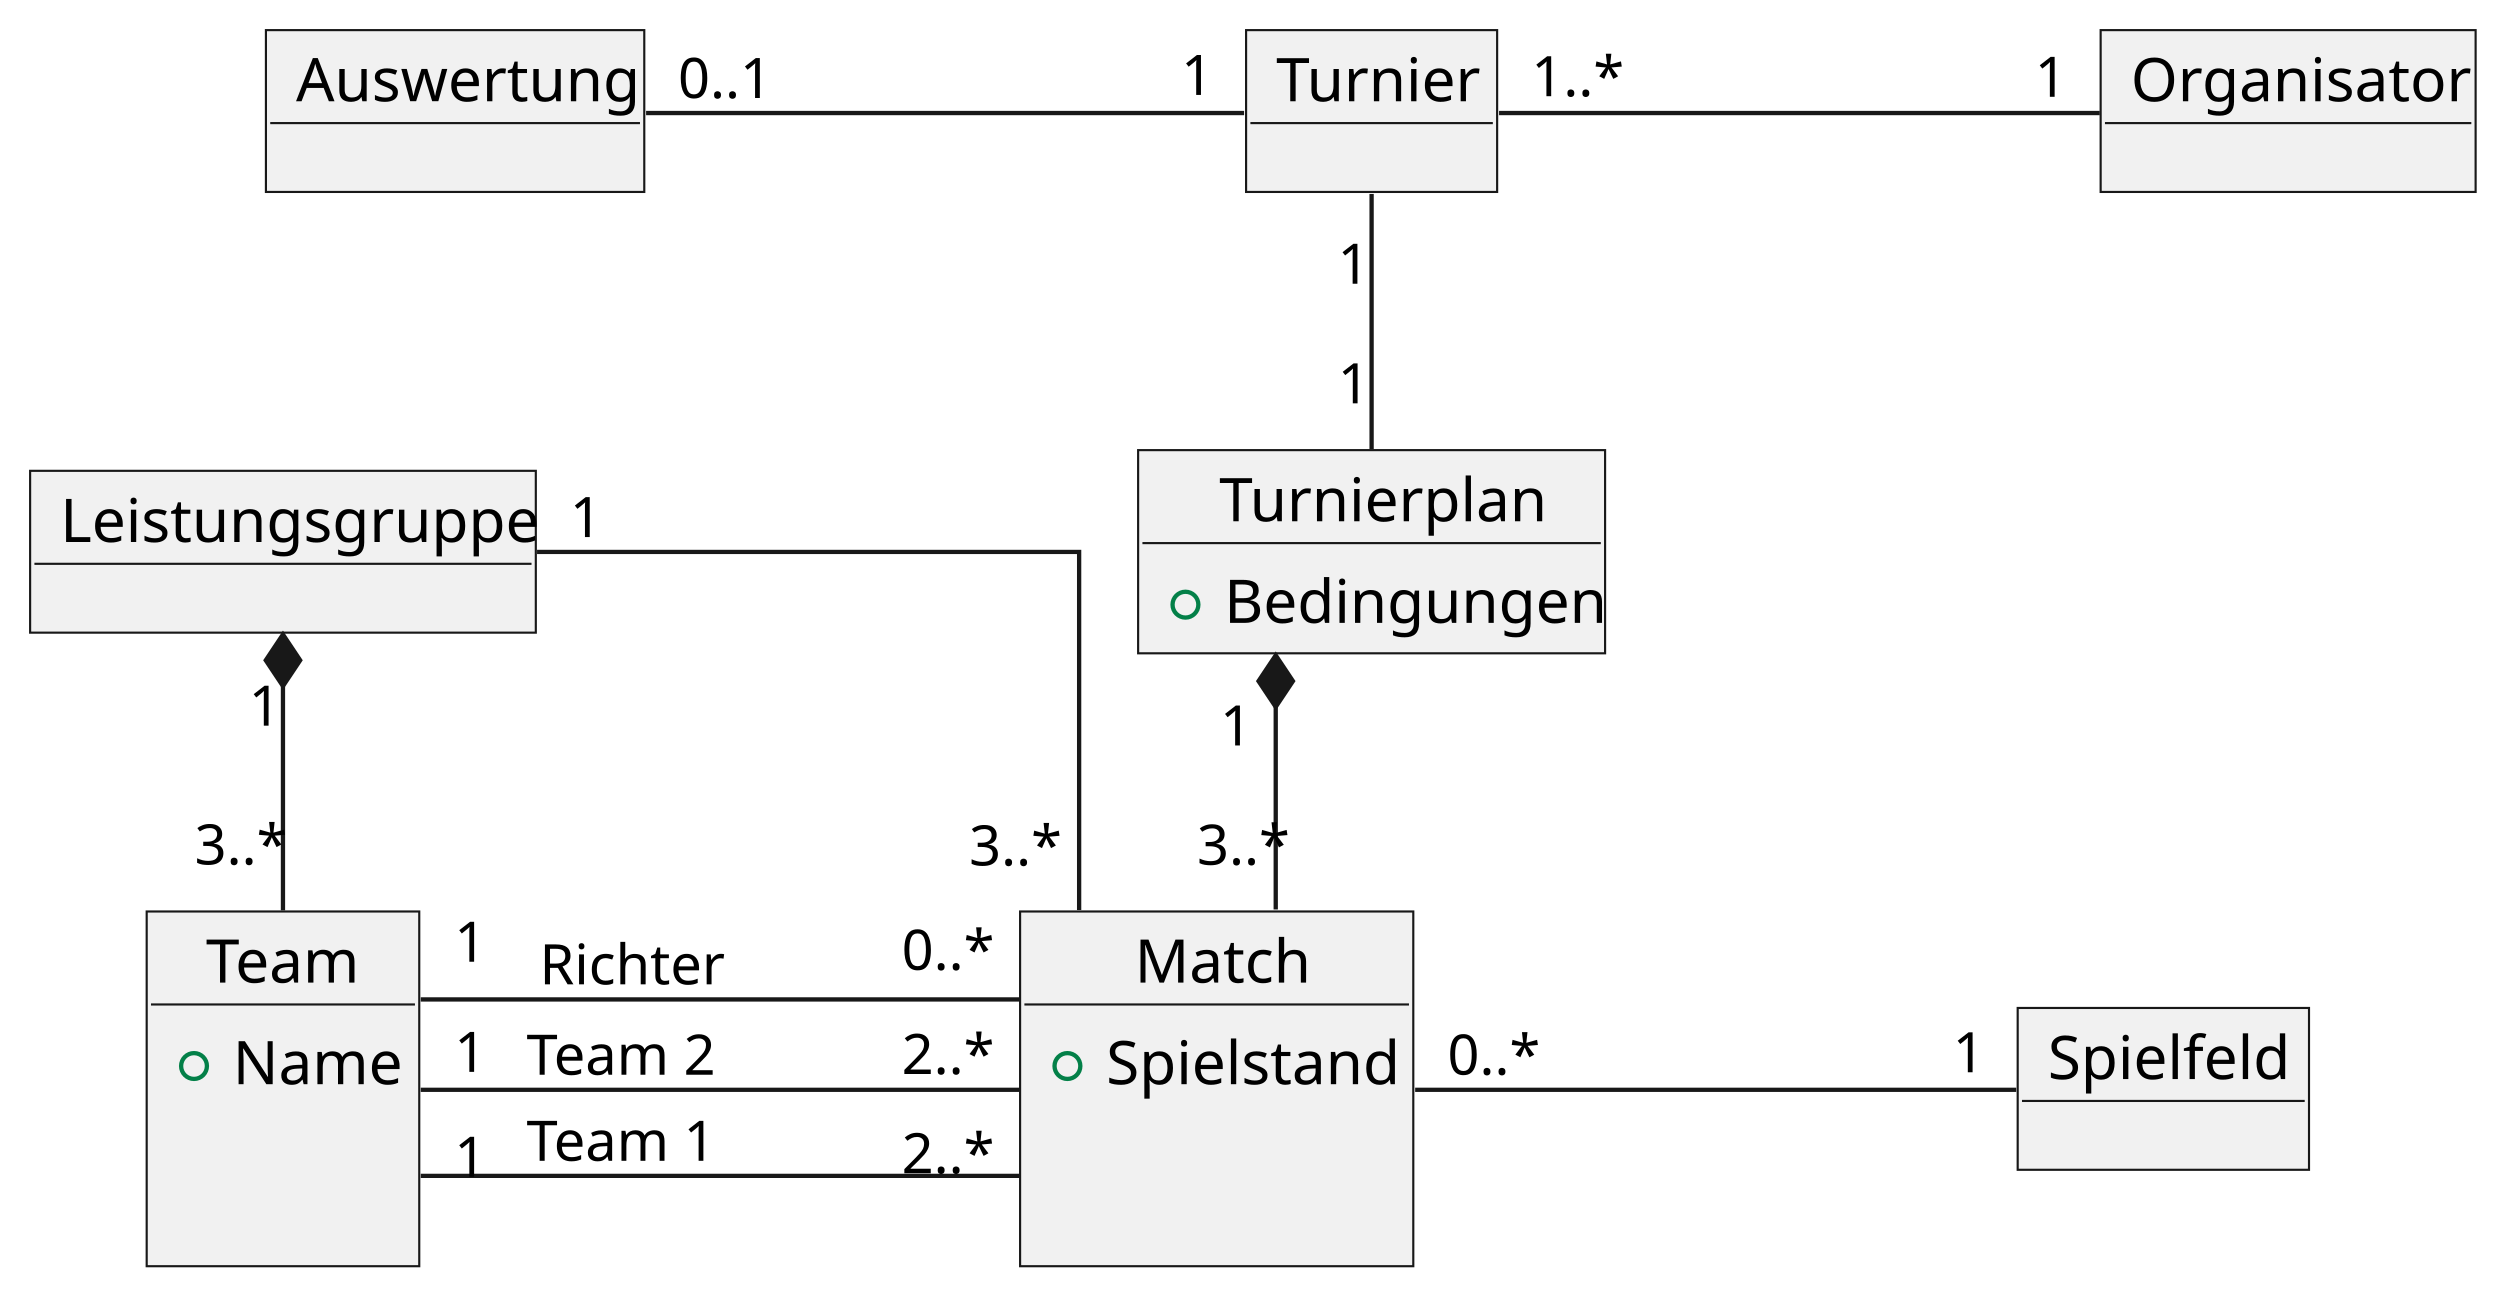
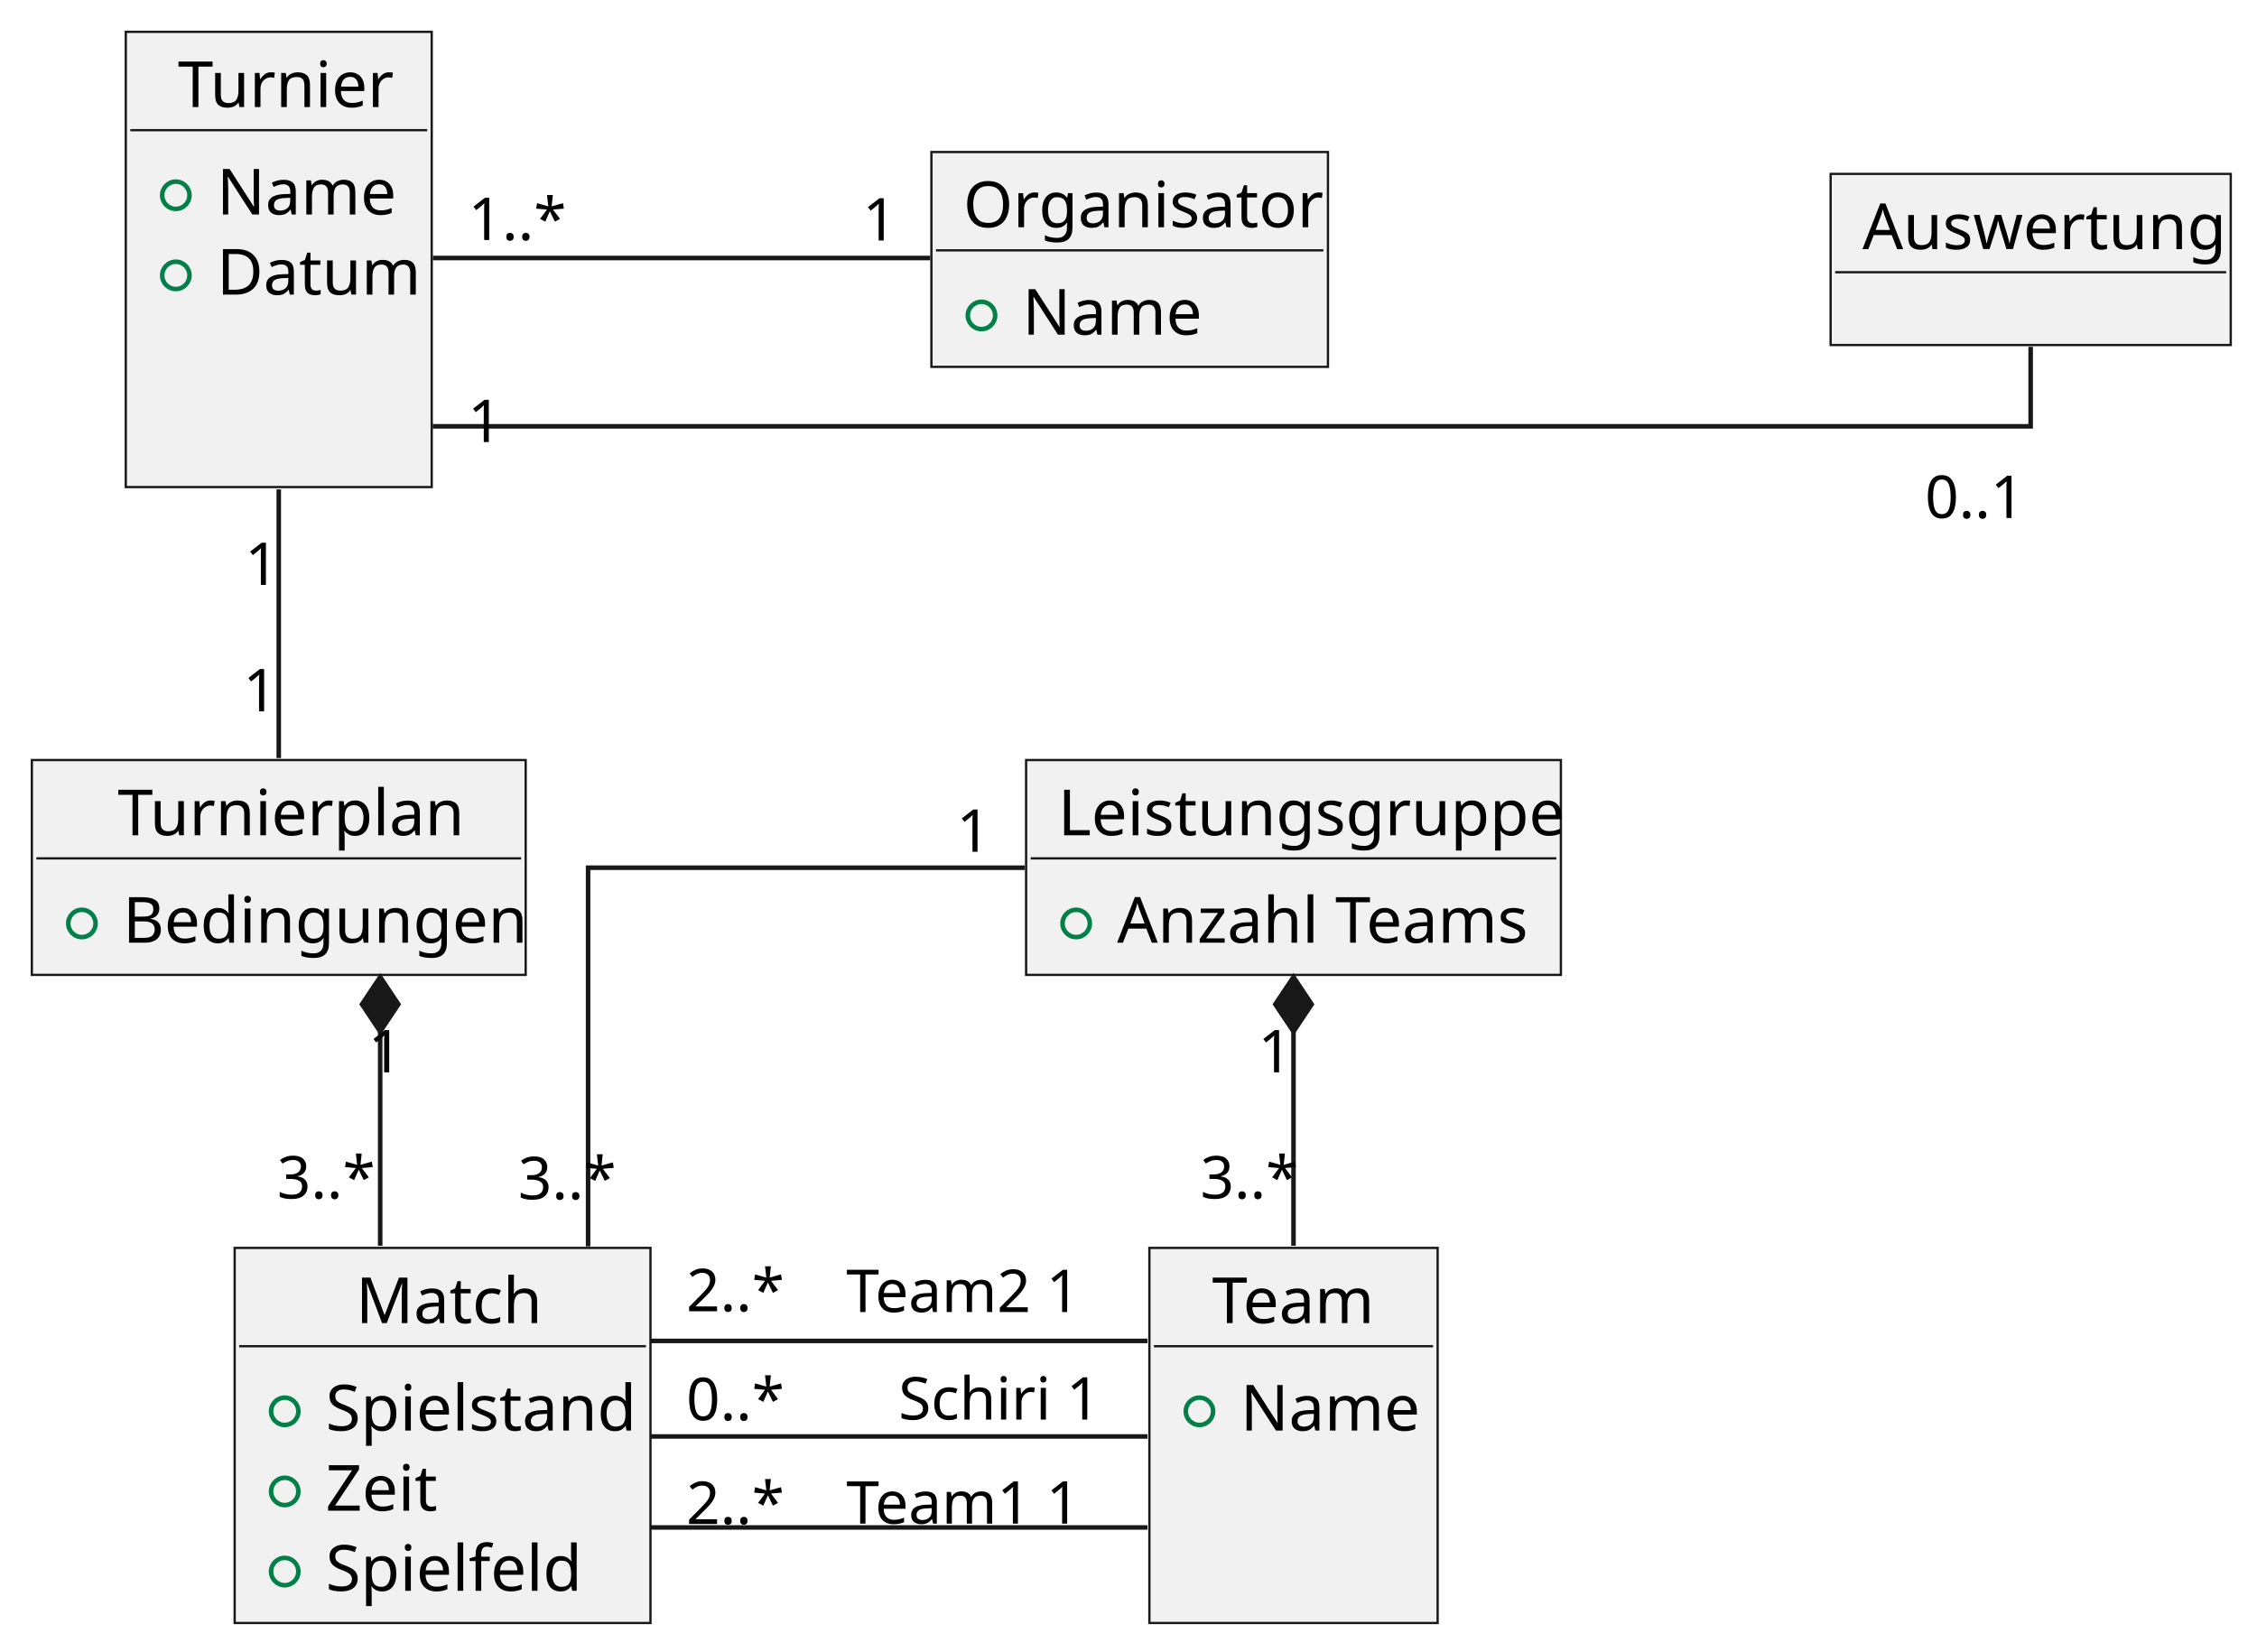
- <svg xmlns="http://www.w3.org/2000/svg" contentStyleType="text/css" height="301px" preserveAspectRatio="none" style="width:581px;height:301px;background:#FFFFFF;" version="1.1" viewBox="0 0 581 301" width="581px" zoomAndPan="magnify">
+ <svg xmlns="http://www.w3.org/2000/svg" contentStyleType="text/css" height="363px" preserveAspectRatio="none" style="width:496px;height:363px;background:#FFFFFF;" version="1.1" viewBox="0 0 496 363" width="496px" zoomAndPan="magnify">
  <defs />
  <g>
    <g id="elem_Turnier">
-       <rect fill="#F1F1F1" height="37.609" style="stroke:#181818;stroke-width:0.5;" width="58.345" x="289.59" y="7" />
-       <text fill="#000000" font-family="sans-serif" font-size="14" lengthAdjust="spacing" textLength="44.345" x="296.59" y="23.533">Turnier</text>
-       <line style="stroke:#181818;stroke-width:0.5;" x1="290.59" x2="346.935" y1="28.609" y2="28.609" />
+       <rect fill="#F1F1F1" height="100.047" style="stroke:#181818;stroke-width:0.5;" width="67.234" x="27.64" y="7" />
+       <text fill="#000000" font-family="sans-serif" font-size="14" lengthAdjust="spacing" textLength="44.345" x="39.085" y="23.533">Turnier</text>
+       <line style="stroke:#181818;stroke-width:0.5;" x1="28.64" x2="93.874" y1="28.609" y2="28.609" />
+       <ellipse cx="38.64" cy="42.914" fill="none" rx="3" ry="3" style="stroke:#038048;stroke-width:1;" />
+       <text fill="#000000" font-family="sans-serif" font-size="14" lengthAdjust="spacing" textLength="37.345" x="47.64" y="47.143">Name</text>
+       <ellipse cx="38.64" cy="60.523" fill="none" rx="3" ry="3" style="stroke:#038048;stroke-width:1;" />
+       <text fill="#000000" font-family="sans-serif" font-size="14" lengthAdjust="spacing" textLength="41.234" x="47.64" y="64.752">Datum</text>
+       <text fill="#000000" font-family="sans-serif" font-size="14" lengthAdjust="spacing" textLength="3.89" x="47.64" y="82.361"> </text>
+       <text fill="#000000" font-family="sans-serif" font-size="14" lengthAdjust="spacing" textLength="3.89" x="47.64" y="99.971"> </text>
    </g>
    <g id="elem_Organisator">
-       <rect fill="#F1F1F1" height="37.609" style="stroke:#181818;stroke-width:0.5;" width="87.144" x="488.19" y="7" />
-       <text fill="#000000" font-family="sans-serif" font-size="14" lengthAdjust="spacing" textLength="73.144" x="495.19" y="23.533">Organisator</text>
-       <line style="stroke:#181818;stroke-width:0.5;" x1="489.19" x2="574.335" y1="28.609" y2="28.609" />
+       <rect fill="#F1F1F1" height="47.219" style="stroke:#181818;stroke-width:0.5;" width="87.144" x="204.69" y="33.41" />
+       <text fill="#000000" font-family="sans-serif" font-size="14" lengthAdjust="spacing" textLength="73.144" x="211.69" y="49.943">Organisator</text>
+       <line style="stroke:#181818;stroke-width:0.5;" x1="205.69" x2="290.834" y1="55.019" y2="55.019" />
+       <ellipse cx="215.69" cy="69.324" fill="none" rx="3" ry="3" style="stroke:#038048;stroke-width:1;" />
+       <text fill="#000000" font-family="sans-serif" font-size="14" lengthAdjust="spacing" textLength="37.345" x="224.69" y="73.553">Name</text>
    </g>
    <g id="elem_Auswertung">
-       <rect fill="#F1F1F1" height="37.609" style="stroke:#181818;stroke-width:0.5;" width="87.931" x="61.8" y="7" />
-       <text fill="#000000" font-family="sans-serif" font-size="14" lengthAdjust="spacing" textLength="73.931" x="68.8" y="23.533">Auswertung</text>
-       <line style="stroke:#181818;stroke-width:0.5;" x1="62.8" x2="148.731" y1="28.609" y2="28.609" />
+       <rect fill="#F1F1F1" height="37.609" style="stroke:#181818;stroke-width:0.5;" width="87.931" x="402.3" y="38.22" />
+       <text fill="#000000" font-family="sans-serif" font-size="14" lengthAdjust="spacing" textLength="73.931" x="409.3" y="54.753">Auswertung</text>
+       <line style="stroke:#181818;stroke-width:0.5;" x1="403.3" x2="489.231" y1="59.829" y2="59.829" />
    </g>
    <g id="elem_Turnierplan">
-       <rect fill="#F1F1F1" height="47.219" style="stroke:#181818;stroke-width:0.5;" width="108.523" x="264.5" y="104.61" />
-       <text fill="#000000" font-family="sans-serif" font-size="14" lengthAdjust="spacing" textLength="70.814" x="283.355" y="121.143">Turnierplan</text>
-       <line style="stroke:#181818;stroke-width:0.5;" x1="265.5" x2="372.023" y1="126.219" y2="126.219" />
-       <ellipse cx="275.5" cy="140.524" fill="none" rx="3" ry="3" style="stroke:#038048;stroke-width:1;" />
-       <text fill="#000000" font-family="sans-serif" font-size="14" lengthAdjust="spacing" textLength="82.523" x="284.5" y="144.753">Bedingungen</text>
+       <rect fill="#F1F1F1" height="47.219" style="stroke:#181818;stroke-width:0.5;" width="108.523" x="7" y="167.04" />
+       <text fill="#000000" font-family="sans-serif" font-size="14" lengthAdjust="spacing" textLength="70.814" x="25.855" y="183.573">Turnierplan</text>
+       <line style="stroke:#181818;stroke-width:0.5;" x1="8" x2="114.523" y1="188.649" y2="188.649" />
+       <ellipse cx="18" cy="202.954" fill="none" rx="3" ry="3" style="stroke:#038048;stroke-width:1;" />
+       <text fill="#000000" font-family="sans-serif" font-size="14" lengthAdjust="spacing" textLength="82.523" x="27" y="207.183">Bedingungen</text>
    </g>
    <g id="elem_Match">
-       <rect fill="#F1F1F1" height="82.438" style="stroke:#181818;stroke-width:0.5;" width="91.379" x="237.07" y="211.83" />
-       <text fill="#000000" font-family="sans-serif" font-size="14" lengthAdjust="spacing" textLength="38.124" x="263.697" y="228.363">Match</text>
-       <line style="stroke:#181818;stroke-width:0.5;" x1="238.07" x2="327.449" y1="233.439" y2="233.439" />
-       <ellipse cx="248.07" cy="247.744" fill="none" rx="3" ry="3" style="stroke:#038048;stroke-width:1;" />
-       <text fill="#000000" font-family="sans-serif" font-size="14" lengthAdjust="spacing" textLength="65.379" x="257.07" y="251.973">Spielstand</text>
-       <text fill="#000000" font-family="sans-serif" font-size="14" lengthAdjust="spacing" textLength="3.89" x="257.07" y="269.582"> </text>
-       <text fill="#000000" font-family="sans-serif" font-size="14" lengthAdjust="spacing" textLength="3.89" x="257.07" y="287.191"> </text>
+       <rect fill="#F1F1F1" height="82.438" style="stroke:#181818;stroke-width:0.5;" width="91.379" x="51.57" y="274.26" />
+       <text fill="#000000" font-family="sans-serif" font-size="14" lengthAdjust="spacing" textLength="38.124" x="78.197" y="290.793">Match</text>
+       <line style="stroke:#181818;stroke-width:0.5;" x1="52.57" x2="141.949" y1="295.869" y2="295.869" />
+       <ellipse cx="62.57" cy="310.174" fill="none" rx="3" ry="3" style="stroke:#038048;stroke-width:1;" />
+       <text fill="#000000" font-family="sans-serif" font-size="14" lengthAdjust="spacing" textLength="65.379" x="71.57" y="314.403">Spielstand</text>
+       <ellipse cx="62.57" cy="327.783" fill="none" rx="3" ry="3" style="stroke:#038048;stroke-width:1;" />
+       <text fill="#000000" font-family="sans-serif" font-size="14" lengthAdjust="spacing" textLength="23.338" x="71.57" y="332.012">Zeit</text>
+       <ellipse cx="62.57" cy="345.393" fill="none" rx="3" ry="3" style="stroke:#038048;stroke-width:1;" />
+       <text fill="#000000" font-family="sans-serif" font-size="14" lengthAdjust="spacing" textLength="53.703" x="71.57" y="349.621">Spielfeld</text>
    </g>
    <g id="elem_Team">
-       <rect fill="#F1F1F1" height="82.438" style="stroke:#181818;stroke-width:0.5;" width="63.345" x="34.09" y="211.83" />
-       <text fill="#000000" font-family="sans-serif" font-size="14" lengthAdjust="spacing" textLength="35.786" x="47.869" y="228.363">Team</text>
-       <line style="stroke:#181818;stroke-width:0.5;" x1="35.09" x2="96.435" y1="233.439" y2="233.439" />
-       <ellipse cx="45.09" cy="247.744" fill="none" rx="3" ry="3" style="stroke:#038048;stroke-width:1;" />
-       <text fill="#000000" font-family="sans-serif" font-size="14" lengthAdjust="spacing" textLength="37.345" x="54.09" y="251.973">Name</text>
-       <text fill="#000000" font-family="sans-serif" font-size="14" lengthAdjust="spacing" textLength="3.89" x="54.09" y="269.582"> </text>
-       <text fill="#000000" font-family="sans-serif" font-size="14" lengthAdjust="spacing" textLength="3.89" x="54.09" y="287.191"> </text>
+       <rect fill="#F1F1F1" height="82.438" style="stroke:#181818;stroke-width:0.5;" width="63.345" x="252.59" y="274.26" />
+       <text fill="#000000" font-family="sans-serif" font-size="14" lengthAdjust="spacing" textLength="35.786" x="266.369" y="290.793">Team</text>
+       <line style="stroke:#181818;stroke-width:0.5;" x1="253.59" x2="314.935" y1="295.869" y2="295.869" />
+       <ellipse cx="263.59" cy="310.174" fill="none" rx="3" ry="3" style="stroke:#038048;stroke-width:1;" />
+       <text fill="#000000" font-family="sans-serif" font-size="14" lengthAdjust="spacing" textLength="37.345" x="272.59" y="314.403">Name</text>
+       <text fill="#000000" font-family="sans-serif" font-size="14" lengthAdjust="spacing" textLength="3.89" x="272.59" y="332.012"> </text>
+       <text fill="#000000" font-family="sans-serif" font-size="14" lengthAdjust="spacing" textLength="3.89" x="272.59" y="349.621"> </text>
    </g>
    <g id="elem_Leistungsgruppe">
-       <rect fill="#F1F1F1" height="37.609" style="stroke:#181818;stroke-width:0.5;" width="117.523" x="7" y="109.42" />
-       <text fill="#000000" font-family="sans-serif" font-size="14" lengthAdjust="spacing" textLength="103.523" x="14" y="125.953">Leistungsgruppe</text>
-       <line style="stroke:#181818;stroke-width:0.5;" x1="8" x2="123.523" y1="131.029" y2="131.029" />
+       <rect fill="#F1F1F1" height="47.219" style="stroke:#181818;stroke-width:0.5;" width="117.523" x="225.5" y="167.04" />
+       <text fill="#000000" font-family="sans-serif" font-size="14" lengthAdjust="spacing" textLength="103.523" x="232.5" y="183.573">Leistungsgruppe</text>
+       <line style="stroke:#181818;stroke-width:0.5;" x1="226.5" x2="342.023" y1="188.649" y2="188.649" />
+       <ellipse cx="236.5" cy="202.954" fill="none" rx="3" ry="3" style="stroke:#038048;stroke-width:1;" />
+       <text fill="#000000" font-family="sans-serif" font-size="14" lengthAdjust="spacing" textLength="89.482" x="245.5" y="207.183">Anzahl Teams</text>
    </g>
-     <g id="elem_Spielfeld">
-       <rect fill="#F1F1F1" height="37.609" style="stroke:#181818;stroke-width:0.5;" width="67.703" x="468.91" y="234.25" />
-       <text fill="#000000" font-family="sans-serif" font-size="14" lengthAdjust="spacing" textLength="53.703" x="475.91" y="250.783">Spielfeld</text>
-       <line style="stroke:#181818;stroke-width:0.5;" x1="469.91" x2="535.613" y1="255.859" y2="255.859" />
-     </g>
-     <g id="link_Auswertung_Turnier">
-       <path codeLine="19" d="M150.15,26.27 C191.85,26.27 253.07,26.27 289.13,26.27 " fill="none" id="Auswertung-Turnier" style="stroke:#181818;stroke-width:1;" />
-       <text fill="#000000" font-family="sans-serif" font-size="13" lengthAdjust="spacing" textLength="21.684" x="157.571" y="22.776">0..1</text>
-       <text fill="#000000" font-family="sans-serif" font-size="13" lengthAdjust="spacing" textLength="7.23" x="274.495" y="22.063">1</text>
+     <g id="link_Turnier_Auswertung">
+       <path codeLine="23" d="M95.09,93.7 C189.04,93.7 446.26,93.7 446.26,93.7 C446.26,93.7 446.26,85.09 446.26,76.22 " fill="none" id="Turnier-Auswertung" style="stroke:#181818;stroke-width:1;" />
+       <text fill="#000000" font-family="sans-serif" font-size="13" lengthAdjust="spacing" textLength="7.23" x="102.814" y="97.146">1</text>
+       <text fill="#000000" font-family="sans-serif" font-size="13" lengthAdjust="spacing" textLength="3.612" x="432.073" y="97.491"> </text>
+       <text fill="#000000" font-family="sans-serif" font-size="13" lengthAdjust="spacing" textLength="21.684" x="423.037" y="113.843">0..1</text>
    </g>
    <g id="link_Turnier_Organisator">
-       <path codeLine="20" d="M348.38,26.27 C384.61,26.27 446.28,26.27 487.99,26.27 " fill="none" id="Turnier-Organisator" style="stroke:#181818;stroke-width:1;" />
-       <text fill="#000000" font-family="sans-serif" font-size="13" lengthAdjust="spacing" textLength="19.513" x="355.886" y="22.362">1..*</text>
-       <text fill="#000000" font-family="sans-serif" font-size="13" lengthAdjust="spacing" textLength="7.23" x="472.885" y="22.5">1</text>
+       <path codeLine="24" d="M95.13,56.7 C125.75,56.7 171.03,56.7 204.42,56.7 " fill="none" id="Turnier-Organisator" style="stroke:#181818;stroke-width:1;" />
+       <text fill="#000000" font-family="sans-serif" font-size="13" lengthAdjust="spacing" textLength="19.513" x="102.901" y="52.744">1..*</text>
+       <text fill="#000000" font-family="sans-serif" font-size="13" lengthAdjust="spacing" textLength="7.23" x="189.598" y="52.846">1</text>
    </g>
    <g id="link_Turnier_Turnierplan">
-       <path codeLine="21" d="M318.76,45.07 C318.76,61.88 318.76,86.32 318.76,104.36 " fill="none" id="Turnier-Turnierplan" style="stroke:#181818;stroke-width:1;" />
-       <text fill="#000000" font-family="sans-serif" font-size="13" lengthAdjust="spacing" textLength="7.23" x="310.85" y="65.94">1</text>
-       <text fill="#000000" font-family="sans-serif" font-size="13" lengthAdjust="spacing" textLength="7.23" x="310.892" y="93.736">1</text>
+       <path codeLine="25" d="M61.26,107.54 C61.26,127.79 61.26,150.17 61.26,166.6 " fill="none" id="Turnier-Turnierplan" style="stroke:#181818;stroke-width:1;" />
+       <text fill="#000000" font-family="sans-serif" font-size="13" lengthAdjust="spacing" textLength="7.23" x="53.827" y="128.555">1</text>
+       <text fill="#000000" font-family="sans-serif" font-size="13" lengthAdjust="spacing" textLength="7.23" x="53.434" y="156.326">1</text>
    </g>
    <g id="link_Turnierplan_Match">
-       <path codeLine="22" d="M296.48,164.29 C296.48,181.01 296.48,191.73 296.48,211.36 " fill="none" id="Turnierplan-backto-Match" style="stroke:#181818;stroke-width:1;" />
-       <polygon fill="#181818" points="296.48,152.29,292.48,158.29,296.48,164.29,300.48,158.29,296.48,152.29" style="stroke:#181818;stroke-width:1;" />
-       <text fill="#000000" font-family="sans-serif" font-size="13" lengthAdjust="spacing" textLength="7.23" x="283.545" y="173.242">1</text>
-       <text fill="#000000" font-family="sans-serif" font-size="13" lengthAdjust="spacing" textLength="19.513" x="278.193" y="200.964">3..*</text>
+       <path codeLine="26" d="M83.55,226.72 C83.55,243.44 83.55,254.16 83.55,273.79 " fill="none" id="Turnierplan-backto-Match" style="stroke:#181818;stroke-width:1;" />
+       <polygon fill="#181818" points="83.55,214.72,79.55,220.72,83.55,226.72,87.55,220.72,83.55,214.72" style="stroke:#181818;stroke-width:1;" />
+       <text fill="#000000" font-family="sans-serif" font-size="13" lengthAdjust="spacing" textLength="7.23" x="80.921" y="235.672">1</text>
+       <text fill="#000000" font-family="sans-serif" font-size="13" lengthAdjust="spacing" textLength="19.513" x="60.892" y="263.394">3..*</text>
    </g>
    <g id="link_Leistungsgruppe_Team">
-       <path codeLine="23" d="M65.76,159.45 C65.76,176.48 65.76,189.92 65.76,211.57 " fill="none" id="Leistungsgruppe-backto-Team" style="stroke:#181818;stroke-width:1;" />
-       <polygon fill="#181818" points="65.76,147.45,61.76,153.45,65.76,159.45,69.76,153.45,65.76,147.45" style="stroke:#181818;stroke-width:1;" />
-       <text fill="#000000" font-family="sans-serif" font-size="13" lengthAdjust="spacing" textLength="7.23" x="57.807" y="168.652">1</text>
-       <text fill="#000000" font-family="sans-serif" font-size="13" lengthAdjust="spacing" textLength="19.513" x="45.229" y="200.899">3..*</text>
+       <path codeLine="27" d="M284.26,226.72 C284.26,243.44 284.26,254.16 284.26,273.79 " fill="none" id="Leistungsgruppe-backto-Team" style="stroke:#181818;stroke-width:1;" />
+       <polygon fill="#181818" points="284.26,214.72,280.26,220.72,284.26,226.72,288.26,220.72,284.26,214.72" style="stroke:#181818;stroke-width:1;" />
+       <text fill="#000000" font-family="sans-serif" font-size="13" lengthAdjust="spacing" textLength="7.23" x="276.477" y="235.672">1</text>
+       <text fill="#000000" font-family="sans-serif" font-size="13" lengthAdjust="spacing" textLength="19.513" x="263.786" y="263.394">3..*</text>
    </g>
    <g id="link_Leistungsgruppe_Match">
-       <path codeLine="26" d="M124.81,128.27 C178.96,128.27 250.79,128.27 250.79,128.27 C250.79,128.27 250.79,175.2 250.79,211.5 " fill="none" id="Leistungsgruppe-Match" style="stroke:#181818;stroke-width:1;" />
-       <text fill="#000000" font-family="sans-serif" font-size="13" lengthAdjust="spacing" textLength="7.23" x="132.447" y="124.817">1</text>
-       <text fill="#000000" font-family="sans-serif" font-size="13" lengthAdjust="spacing" textLength="19.513" x="225.222" y="201.126">3..*</text>
+       <path codeLine="29" d="M225.21,190.7 C181.4,190.7 129.24,190.7 129.24,190.7 C129.24,190.7 129.24,237.63 129.24,273.93 " fill="none" id="Leistungsgruppe-Match" style="stroke:#181818;stroke-width:1;" />
+       <text fill="#000000" font-family="sans-serif" font-size="13" lengthAdjust="spacing" textLength="7.23" x="210.21" y="187.199">1</text>
+       <text fill="#000000" font-family="sans-serif" font-size="13" lengthAdjust="spacing" textLength="19.513" x="113.864" y="263.556">3..*</text>
    </g>
-     <g id="link_Team_Match">
-       <path codeLine="27" d="M97.78,273.27 C134.56,273.27 195.21,273.27 236.97,273.27 " fill="none" id="Team-Match" style="stroke:#181818;stroke-width:1;" />
-       <text fill="#000000" font-family="sans-serif" font-size="13" lengthAdjust="spacing" textLength="44.072" x="122.38" y="269.765">Team 1</text>
-       <text fill="#000000" font-family="sans-serif" font-size="13" lengthAdjust="spacing" textLength="7.23" x="105.575" y="273.477">1</text>
-       <text fill="#000000" font-family="sans-serif" font-size="13" lengthAdjust="spacing" textLength="19.513" x="209.543" y="272.663">2..*</text>
+     <g id="link_Match_Team">
+       <path codeLine="30" d="M143.01,335.7 C176.85,335.7 222.11,335.7 252.17,335.7 " fill="none" id="Match-Team" style="stroke:#181818;stroke-width:1;" />
+       <text fill="#000000" font-family="sans-serif" font-size="13" lengthAdjust="spacing" textLength="19.513" x="150.816" y="334.938">2..*</text>
+       <text fill="#000000" font-family="sans-serif" font-size="13" lengthAdjust="spacing" textLength="58.525" x="185.996" y="334.861">Team1   1</text>
    </g>
-     <g id="link_Team_Match">
-       <path codeLine="28" d="M97.78,253.27 C134.56,253.27 195.21,253.27 236.97,253.27 " fill="none" id="Team-Match-1" style="stroke:#181818;stroke-width:1;" />
-       <text fill="#000000" font-family="sans-serif" font-size="13" lengthAdjust="spacing" textLength="44.072" x="122.38" y="249.765">Team 2</text>
-       <text fill="#000000" font-family="sans-serif" font-size="13" lengthAdjust="spacing" textLength="7.23" x="105.575" y="249.102">1</text>
-       <text fill="#000000" font-family="sans-serif" font-size="13" lengthAdjust="spacing" textLength="19.513" x="209.543" y="249.601">2..*</text>
+     <g id="link_Match_Team">
+       <path codeLine="31" d="M143.01,294.7 C176.85,294.7 222.11,294.7 252.17,294.7 " fill="none" id="Match-Team-1" style="stroke:#181818;stroke-width:1;" />
+       <text fill="#000000" font-family="sans-serif" font-size="13" lengthAdjust="spacing" textLength="19.513" x="150.816" y="288.173">2..*</text>
+       <text fill="#000000" font-family="sans-serif" font-size="13" lengthAdjust="spacing" textLength="58.525" x="185.996" y="288.352">Team2   1</text>
    </g>
-     <g id="link_Team_Match">
-       <path codeLine="29" d="M97.78,232.27 C134.56,232.27 195.21,232.27 236.97,232.27 " fill="none" id="Team-Match-2" style="stroke:#181818;stroke-width:1;" />
-       <text fill="#000000" font-family="sans-serif" font-size="13" lengthAdjust="spacing" textLength="41.177" x="125.38" y="228.765">Richter</text>
-       <text fill="#000000" font-family="sans-serif" font-size="13" lengthAdjust="spacing" textLength="7.23" x="105.575" y="223.508">1</text>
-       <text fill="#000000" font-family="sans-serif" font-size="13" lengthAdjust="spacing" textLength="19.513" x="209.543" y="225.385">0..*</text>
-     </g>
-     <g id="link_Match_Spielfeld">
-       <path codeLine="31" d="M328.88,253.27 C370.59,253.27 431.04,253.27 468.57,253.27 " fill="none" id="Match-Spielfeld" style="stroke:#181818;stroke-width:1;" />
-       <text fill="#000000" font-family="sans-serif" font-size="13" lengthAdjust="spacing" textLength="19.513" x="336.389" y="249.744">0..*</text>
-       <text fill="#000000" font-family="sans-serif" font-size="13" lengthAdjust="spacing" textLength="7.23" x="453.82" y="249.196">1</text>
+     <g id="link_Match_Team">
+       <path codeLine="32" d="M143.01,315.7 C176.85,315.7 222.11,315.7 252.17,315.7 " fill="none" id="Match-Team-2" style="stroke:#181818;stroke-width:1;" />
+       <text fill="#000000" font-family="sans-serif" font-size="13" lengthAdjust="spacing" textLength="19.513" x="150.816" y="312.126">0..*</text>
+       <text fill="#000000" font-family="sans-serif" font-size="13" lengthAdjust="spacing" textLength="46.96" x="197.466" y="311.983">Schiri  1</text>
    </g>
  </g>
</svg>
